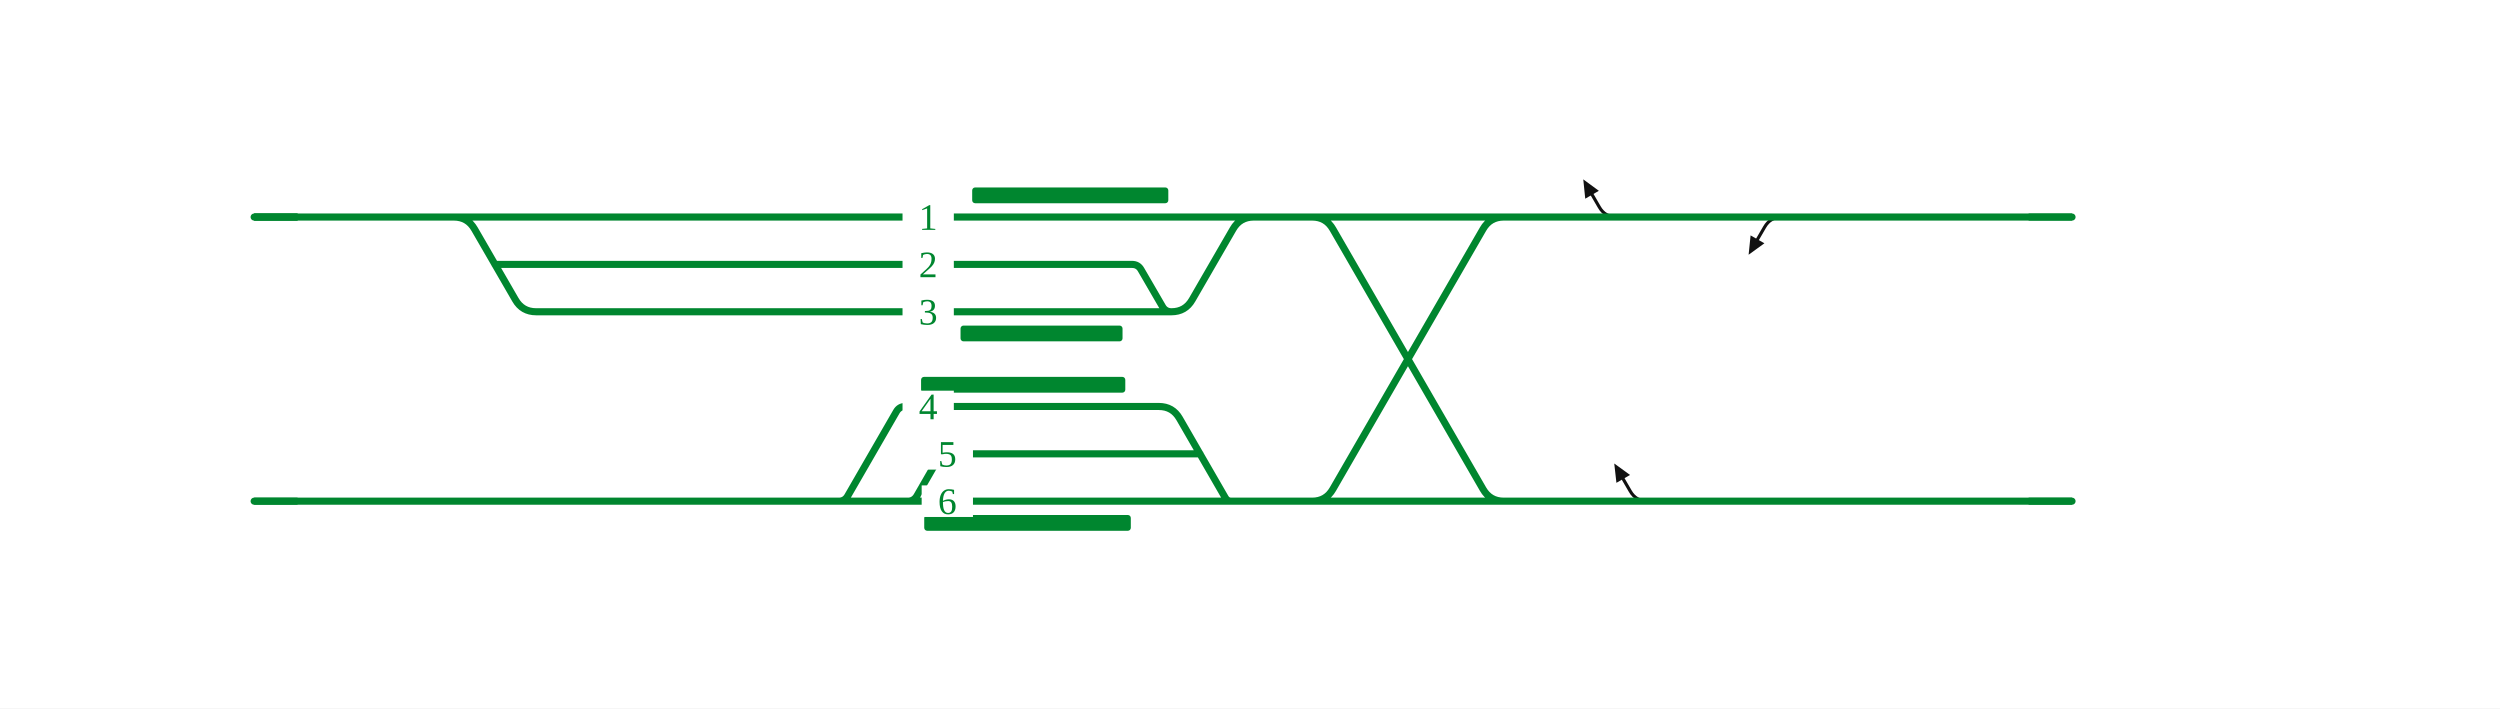
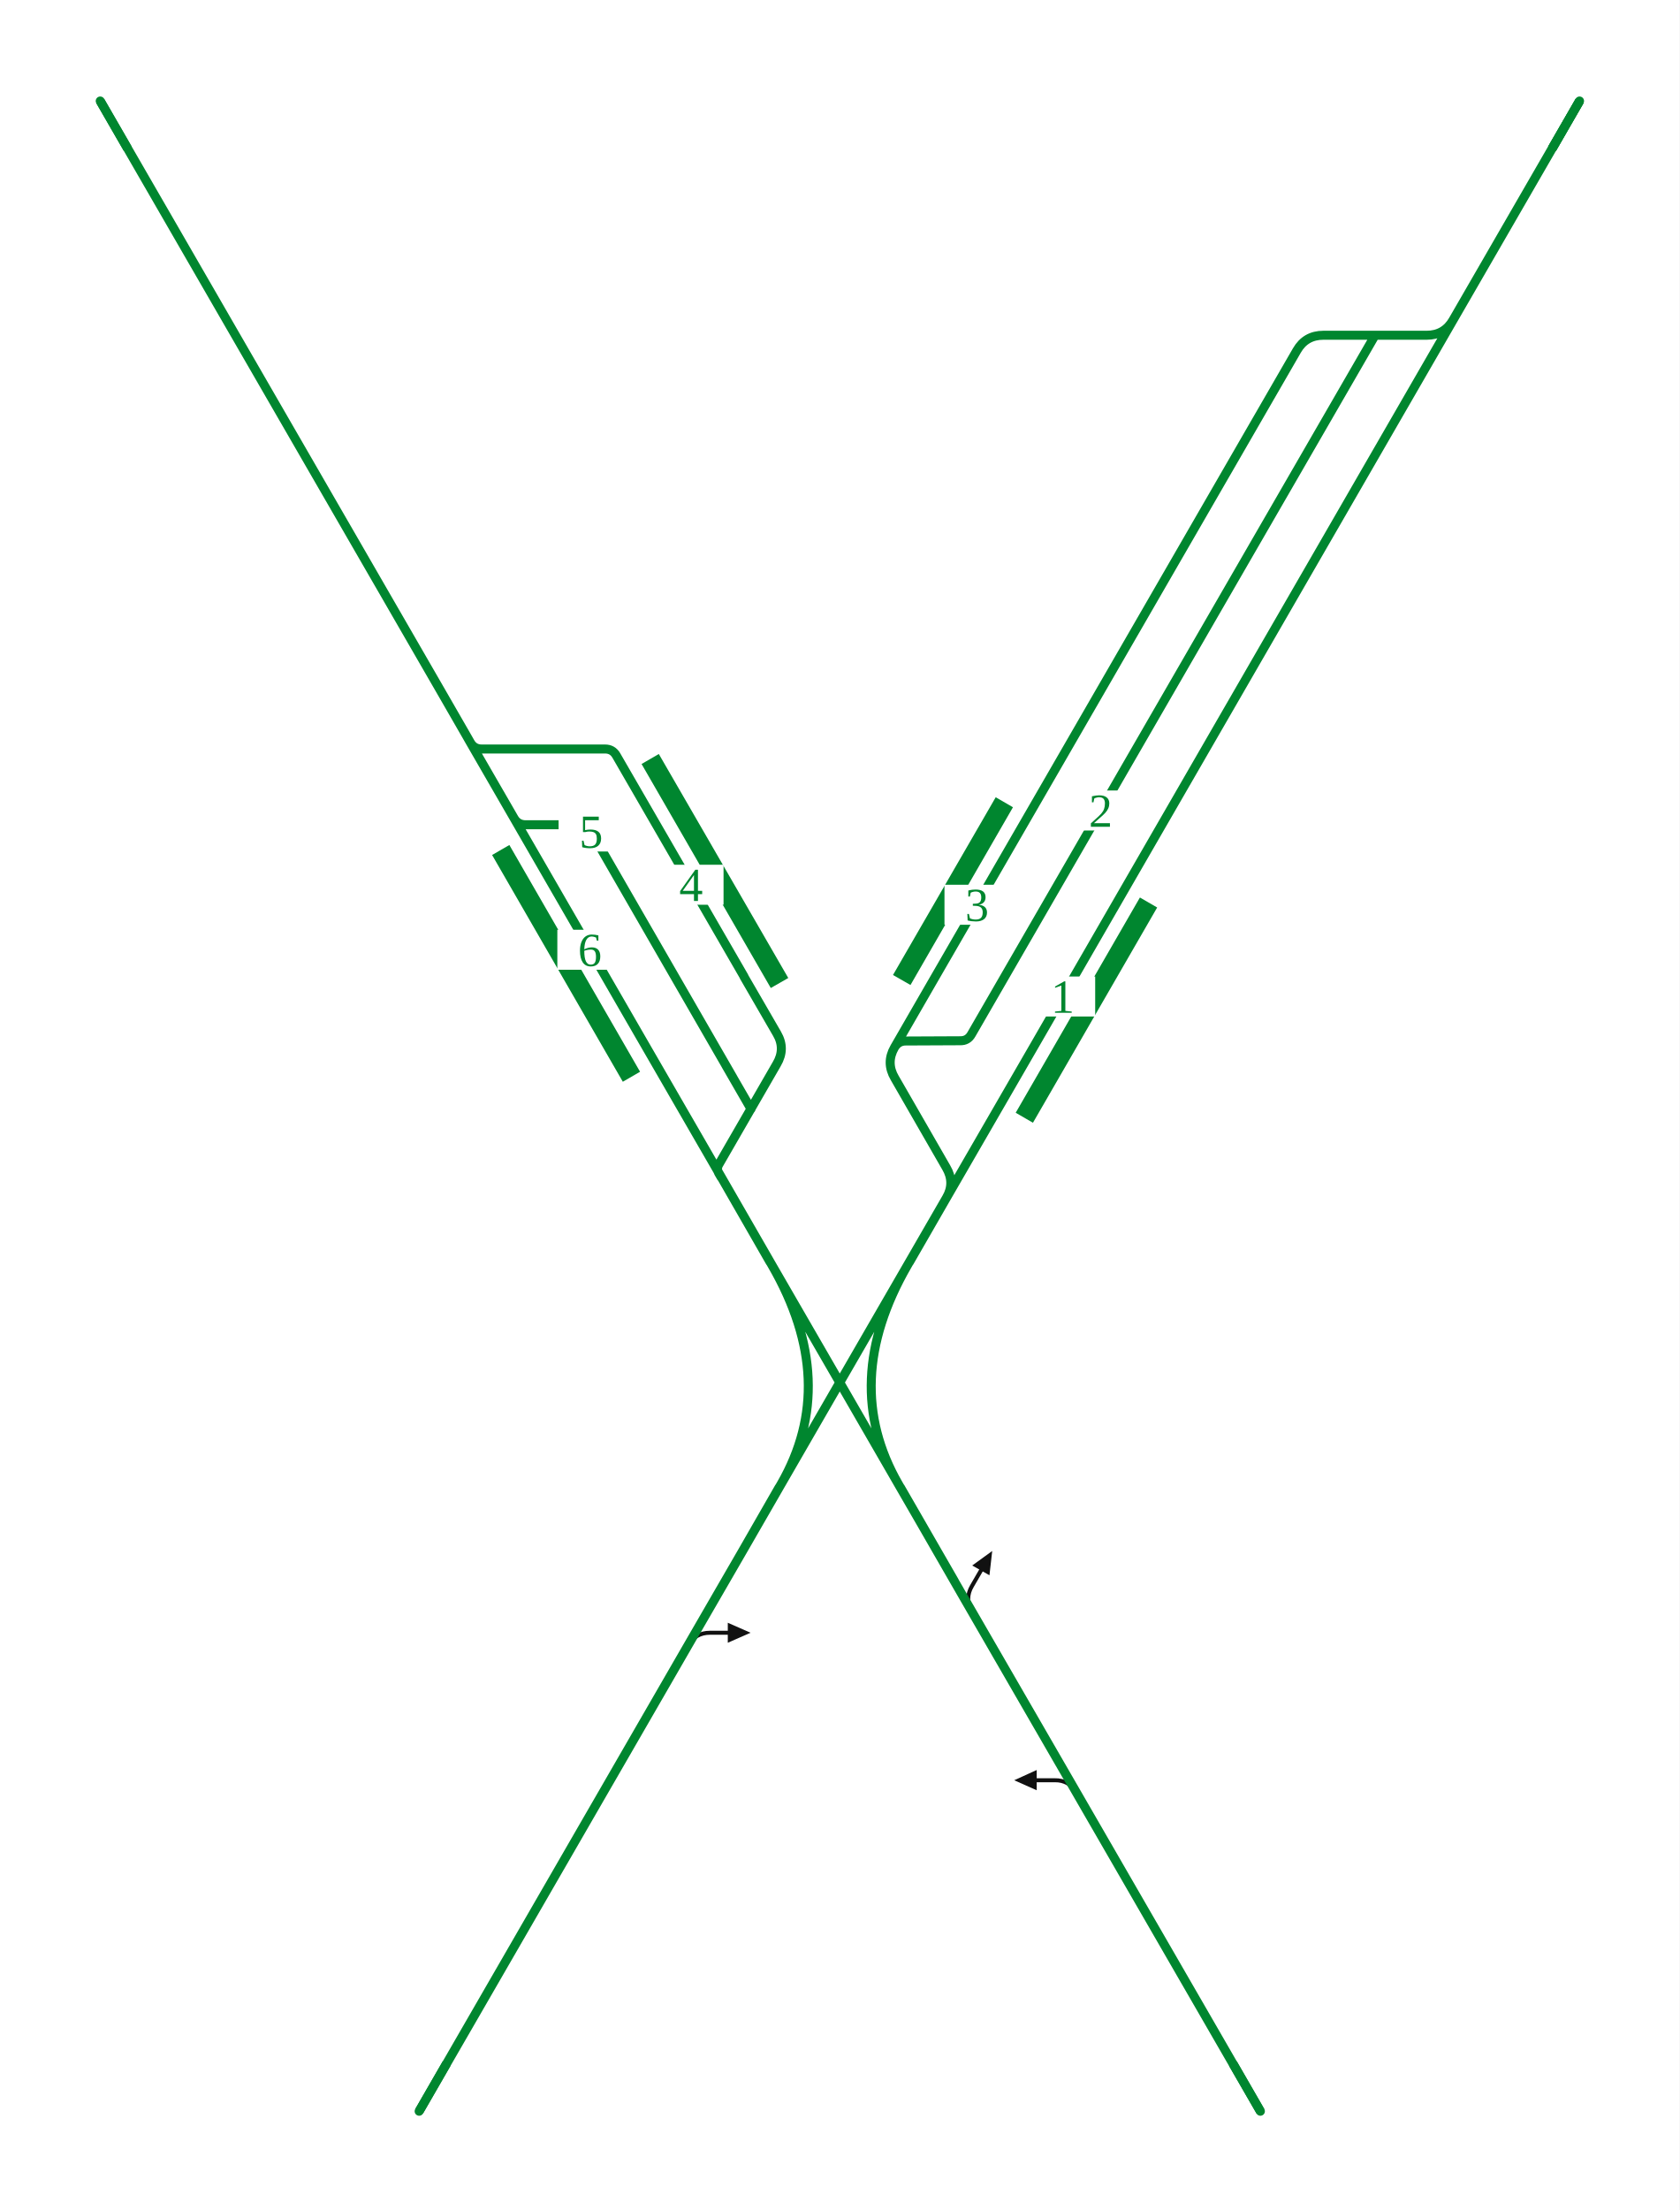
- <svg xmlns="http://www.w3.org/2000/svg" viewBox="0 0 1267 359" width="1267" height="359" font-family="Fira Sans, Source Sans 3, Helvetica, Arial, sans-serif">
-   <rect width="100%" height="100%" fill="#fff" />
+ <svg xmlns="http://www.w3.org/2000/svg" viewBox="-336 -553 672 884" width="672" height="884" font-family="Fira Sans, Source Sans 3, Helvetica, Arial, sans-serif">
+   <rect x="-336" y="-553" width="672" height="884" fill="#fff" />
  <g fill="none" stroke-linecap="round" stroke-linejoin="round">
-     <path d="M903.1,110.0Q897.2,110.0 894.3,115.1L890.7,121.3 M819.3,110.0Q813.4,110.0 810.5,104.9L806.9,98.7 M835.0,254.0Q829.1,254.0 826.2,248.9L822.6,242.7" stroke="#111" stroke-width="1.6" />
-     <path d="M399.8,254.0H421.9 M128.8,254.0H351.2 M621.6,254.0H791.6 M460.1,254.0H460.1Q463.1,254.0 464.7,251.3L475.4,232.7Q477.0,230.0 480.1,230.0H480.1M480.1,230.0H593.8 M425.1,254.0H425.1Q428.1,254.0 429.6,251.4L454.3,208.6Q455.8,206.0 458.8,206.0H458.8M458.8,206.0H560.9 M635.4,110.0H761.3M761.3,110.0L775.3,110.0M775.3,110.0H813.4 M466.6,158.0H563.7 M271.7,158.0H466.6 M250.8,134.0H573.7M573.7,134.0H573.7Q576.8,134.0 578.3,136.7L589.1,155.3Q590.6,158.0 593.7,158.0H593.7 M460.1,254.0H561.5 M421.9,254.0H425.1 M230.0,110.0H565.0 M128.8,110.0H230.0Q237.0,110.0 240.5,116.1L261.2,151.9Q264.7,158.0 271.7,158.0H271.7 M425.1,254.0H460.1 M791.6,254.0H829.1 M813.4,110.0H897.2 M897.2,110.0H1050.1 M829.1,254.0H1050.1 M351.2,254.0H399.8 M565.0,110.0H635.4 M593.7,158.0H593.7Q600.7,158.0 604.2,151.9L624.9,116.1Q628.4,110.0 635.4,110.0H635.4 M563.7,158.0H593.7 M561.5,254.0H621.6 M621.6,254.0L665.0,254.0Q672.0,254.0 675.5,247.9L751.6,116.1Q755.1,110.0 762.1,110.0L805.4,110.0 M635.4,110.0L665.0,110.0Q672.0,110.0 675.5,116.1L751.6,247.9Q755.1,254.0 762.1,254.0L791.6,254.0 M561.0,206.0L587.3,206.0Q594.3,206.0 597.8,212.1L621.0,252.3Q622.0,254.0 624.0,254.0L626.0,254.0 M588.0,230.0L608.2,230.0" stroke="#00862f" stroke-width="3.6" />
+     <path d="M94.8,164.2Q91.8,159.0 86.0,159.1L78.8,159.1M52.9,91.6Q49.9,86.5 52.9,81.4L56.5,75.2M-60.7,105.2Q-57.8,100.1 -51.9,100.1L-44.7,100.1" stroke="#111" stroke-width="1.6" />
+     <path d="M-160.4,-277.9L-149.4,-258.8M-295.9,-512.6L-184.7,-320.0M-49.5,-85.8L-27.1,-46.9M-23.5,40.7L-39.0,67.6M-130.3,-225.7L-130.3,-225.7Q-128.8,-223.1 -125.7,-223.1L-104.2,-223.1Q-101.1,-223.1 -99.5,-220.4L-99.5,-220.4L-42.7,-121.9M-147.8,-256.0L-147.8,-256.0Q-146.3,-253.4 -143.3,-253.4L-93.9,-253.4Q-90.9,-253.4 -89.4,-250.8L-89.4,-250.8L-38.3,-162.4M42.7,-73.9L27.1,-46.9M23.5,40.7L23.9,41.4L30.9,53.5L49.9,86.5M85.5,-244.1L36.9,-160.0M182.9,-412.8L85.5,-244.1M214.2,-418.9L52.7,-139.3L52.7,-139.3Q51.2,-136.6 48.1,-136.7L26.6,-136.6Q23.5,-136.7 21.9,-134.0L21.9,-134.0M-130.3,-225.7L-79.6,-137.9M-149.4,-258.8L-147.8,-256.0M245.4,-425.0L77.9,-134.8M296.0,-512.6L245.4,-425.0Q241.9,-418.9 234.8,-418.9L193.5,-418.9Q186.4,-418.9 182.9,-412.8L182.9,-412.8M-147.8,-256.0L-130.3,-225.7M-39.0,67.6L-57.8,100.1M49.9,86.5L91.8,159.0L168.3,291.5M-57.8,100.1L-168.3,291.5M-184.7,-320.0L-160.4,-277.9M77.9,-134.8L42.7,-73.9M21.9,-134.0L21.9,-134.0Q18.4,-127.9 22.0,-121.8L42.6,-86.0Q46.2,-79.9 42.7,-73.9L42.7,-73.9M36.9,-160.0L21.9,-134.0M-79.6,-137.9L-49.5,-85.8L-27.9,-48.2M24.3,42.0L45.9,79.5M42.7,-73.9L27.9,-48.2M-24.3,42.0L-39.0,67.6M-38.3,-162.3L-25.1,-139.5Q-21.6,-133.5 -25.2,-127.4L-48.4,-87.2Q-49.4,-85.5 -48.4,-83.7L-47.4,-82.0M-45.6,-126.9L-35.5,-109.4 M-27.1,-46.9L0,0 M27.1,-46.9L0,0 M23.5,40.7L0,0 M-23.5,40.7L0,0 M-27.1,-46.9Q0,0 -23.5,40.7 M27.1,-46.9Q0,0 23.5,40.7" stroke="#00862f" stroke-width="3.6" />
  </g>
-   <rect x="492.7" y="95.0" width="99.4" height="8" rx="1.5" fill="#00862f" />
-   <rect x="486.8" y="165.0" width="82.1" height="8" rx="1.5" fill="#00862f" />
-   <rect x="466.8" y="191.0" width="103.5" height="8" rx="1.5" fill="#00862f" />
-   <rect x="468.4" y="261.0" width="104.7" height="8" rx="1.5" fill="#00862f" />
-   <path d="M886.2,129.1L887.2,119.3L894.2,123.3Z" fill="#111" />
-   <path d="M802.4,90.9L810.3,96.7L803.4,100.7Z" fill="#111" />
-   <path d="M818.1,234.9L826.1,240.7L819.2,244.7Z" fill="#111" />
-   <rect x="467.1" y="246.0" width="26" height="16" fill="#fff" />
-   <text x="480.1" y="260.5" font-size="19" text-anchor="middle" fill="#00862f">6</text>
-   <rect x="467.1" y="222.0" width="26" height="16" fill="#fff" />
-   <text x="480.1" y="236.5" font-size="19" text-anchor="middle" fill="#00862f">5</text>
-   <rect x="457.4" y="198.0" width="26" height="16" fill="#fff" />
-   <text x="470.4" y="212.5" font-size="19" text-anchor="middle" fill="#00862f">4</text>
-   <rect x="457.4" y="150.0" width="26" height="16" fill="#fff" />
-   <text x="470.4" y="164.5" font-size="19" text-anchor="middle" fill="#00862f">3</text>
-   <rect x="457.4" y="126.0" width="26" height="16" fill="#fff" />
-   <text x="470.4" y="140.5" font-size="19" text-anchor="middle" fill="#00862f">2</text>
-   <rect x="457.4" y="102.0" width="26" height="16" fill="#fff" />
-   <text x="470.4" y="116.5" font-size="19" text-anchor="middle" fill="#00862f">1</text>
-   <path d="M150.8,254.0H128.8" stroke="#00862f" stroke-width="3.6" fill="none" />
-   <path d="M150.8,110.0H128.8" stroke="#00862f" stroke-width="3.6" fill="none" />
-   <path d="M150.8,110.0H128.8" stroke="#00862f" stroke-width="3.6" fill="none" />
-   <path d="M1028.1,110.0H1050.1" stroke="#00862f" stroke-width="3.6" fill="none" />
-   <path d="M1028.1,254.0H1050.1" stroke="#00862f" stroke-width="3.6" fill="none" />
+   <path d="M127.0,-190.0L77.3,-103.9L70.4,-107.9L120.1,-194.0Z" fill="#00862f" />
+   <path d="M69.3,-230.1L28.3,-159.0L21.3,-163.0L62.4,-234.1Z" fill="#00862f" />
+   <path d="M-72.4,-251.4L-20.6,-161.8L-27.6,-157.8L-79.3,-247.4Z" fill="#00862f" />
+   <path d="M-132.2,-215.0L-79.9,-124.3L-86.8,-120.3L-139.1,-211.0Z" fill="#00862f" />
+   <path d="M69.8,159.1L78.8,155.0L78.8,163.1" fill="#111" />
+   <path d="M61.0,67.4L59.9,77.1L53.0,73.2" fill="#111" />
+   <path d="M-35.7,100.1L-44.8,104.1L-44.8,96.1" fill="#111" />
+   <rect x="-113.0" y="-181.1" width="26" height="16" fill="#fff" />
+   <text x="-100.0" y="-166.6" font-size="19" text-anchor="middle" fill="#00862f">6</text>
+   <rect x="-112.5" y="-228.4" width="26" height="16" fill="#fff" />
+   <text x="-99.5" y="-213.9" font-size="19" text-anchor="middle" fill="#00862f">5</text>
+   <rect x="-72.5" y="-207.1" width="26" height="16" fill="#fff" />
+   <text x="-59.5" y="-192.6" font-size="19" text-anchor="middle" fill="#00862f">4</text>
+   <rect x="41.9" y="-199.1" width="26" height="16" fill="#fff" />
+   <text x="54.9" y="-184.6" font-size="19" text-anchor="middle" fill="#00862f">3</text>
+   <rect x="91.4" y="-236.8" width="26" height="16" fill="#fff" />
+   <text x="104.4" y="-222.3" font-size="19" text-anchor="middle" fill="#00862f">2</text>
+   <rect x="76.2" y="-162.4" width="26" height="16" fill="#fff" />
+   <text x="89.2" y="-147.9" font-size="19" text-anchor="middle" fill="#00862f">1</text>
+   <path d="M-284.9,-493.5L-295.9,-512.6" stroke="#00862f" stroke-width="3.6" fill="none" />
+   <path d="M285.0,-493.5L296.0,-512.6" stroke="#00862f" stroke-width="3.6" fill="none" />
+   <path d="M285.0,-493.5L296.0,-512.6" stroke="#00862f" stroke-width="3.6" fill="none" />
+   <path d="M157.3,272.4L168.3,291.5" stroke="#00862f" stroke-width="3.6" fill="none" />
+   <path d="M-157.3,272.4L-168.3,291.5" stroke="#00862f" stroke-width="3.6" fill="none" />
</svg>
